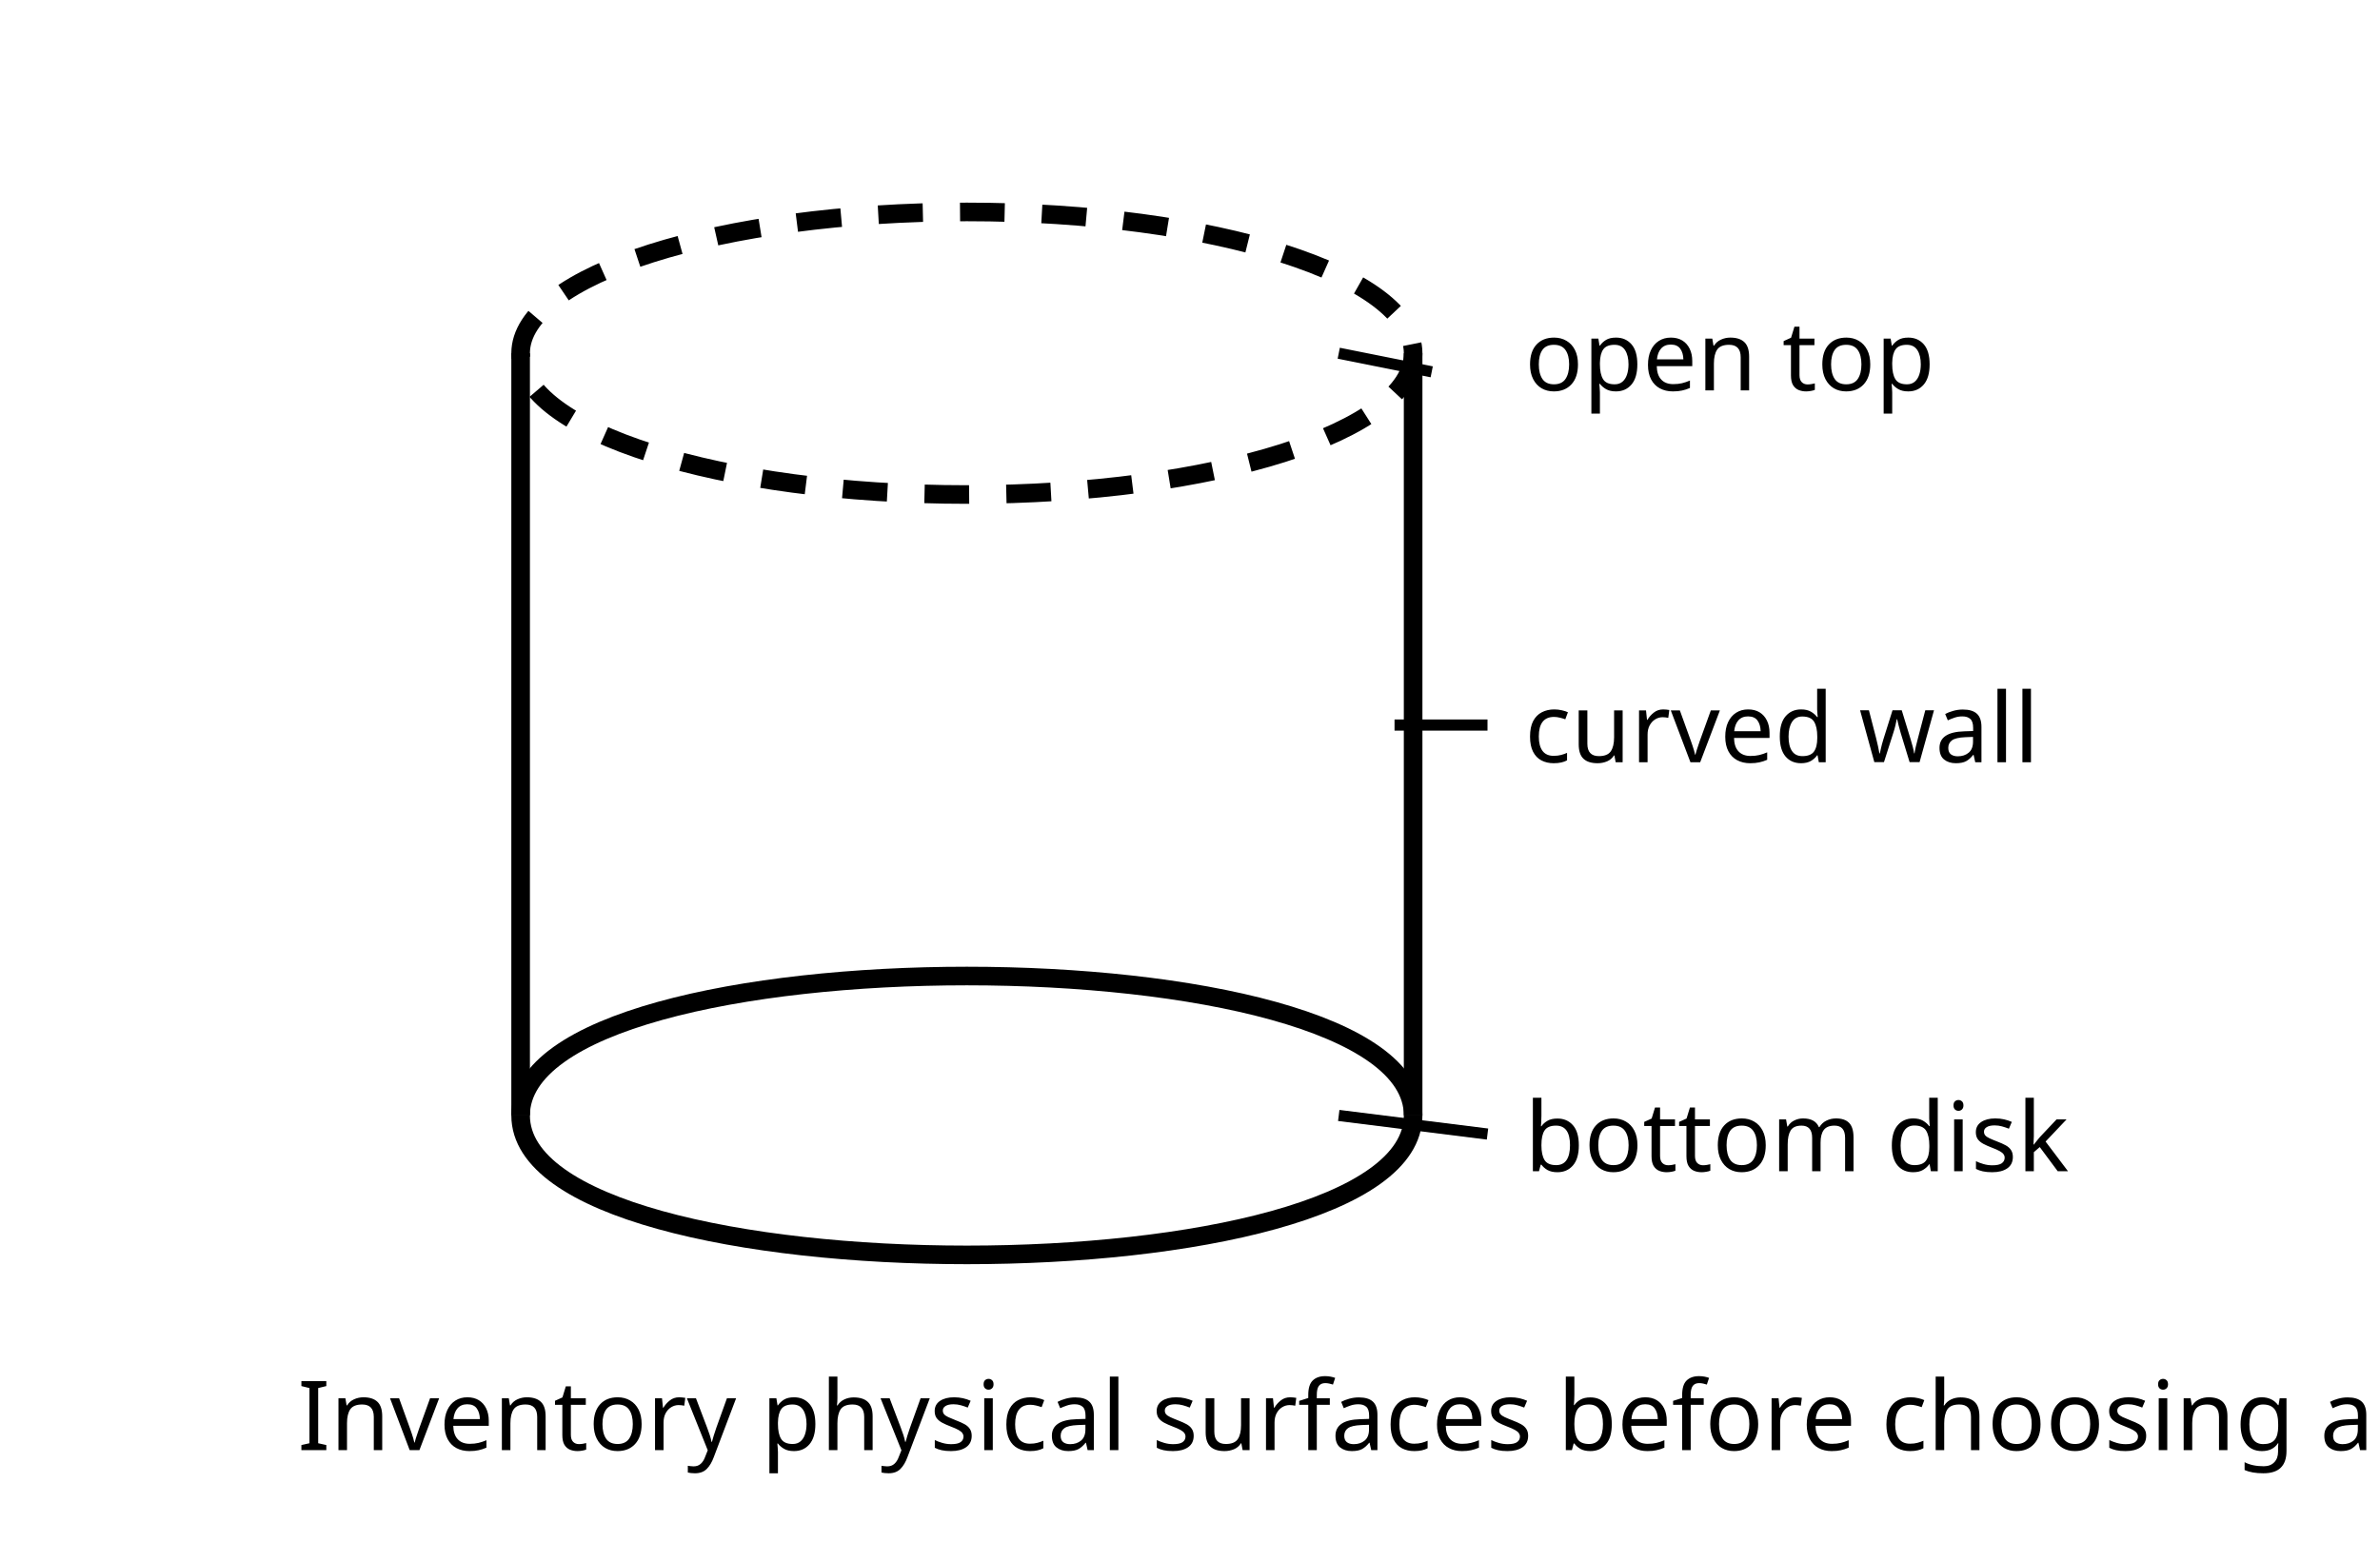
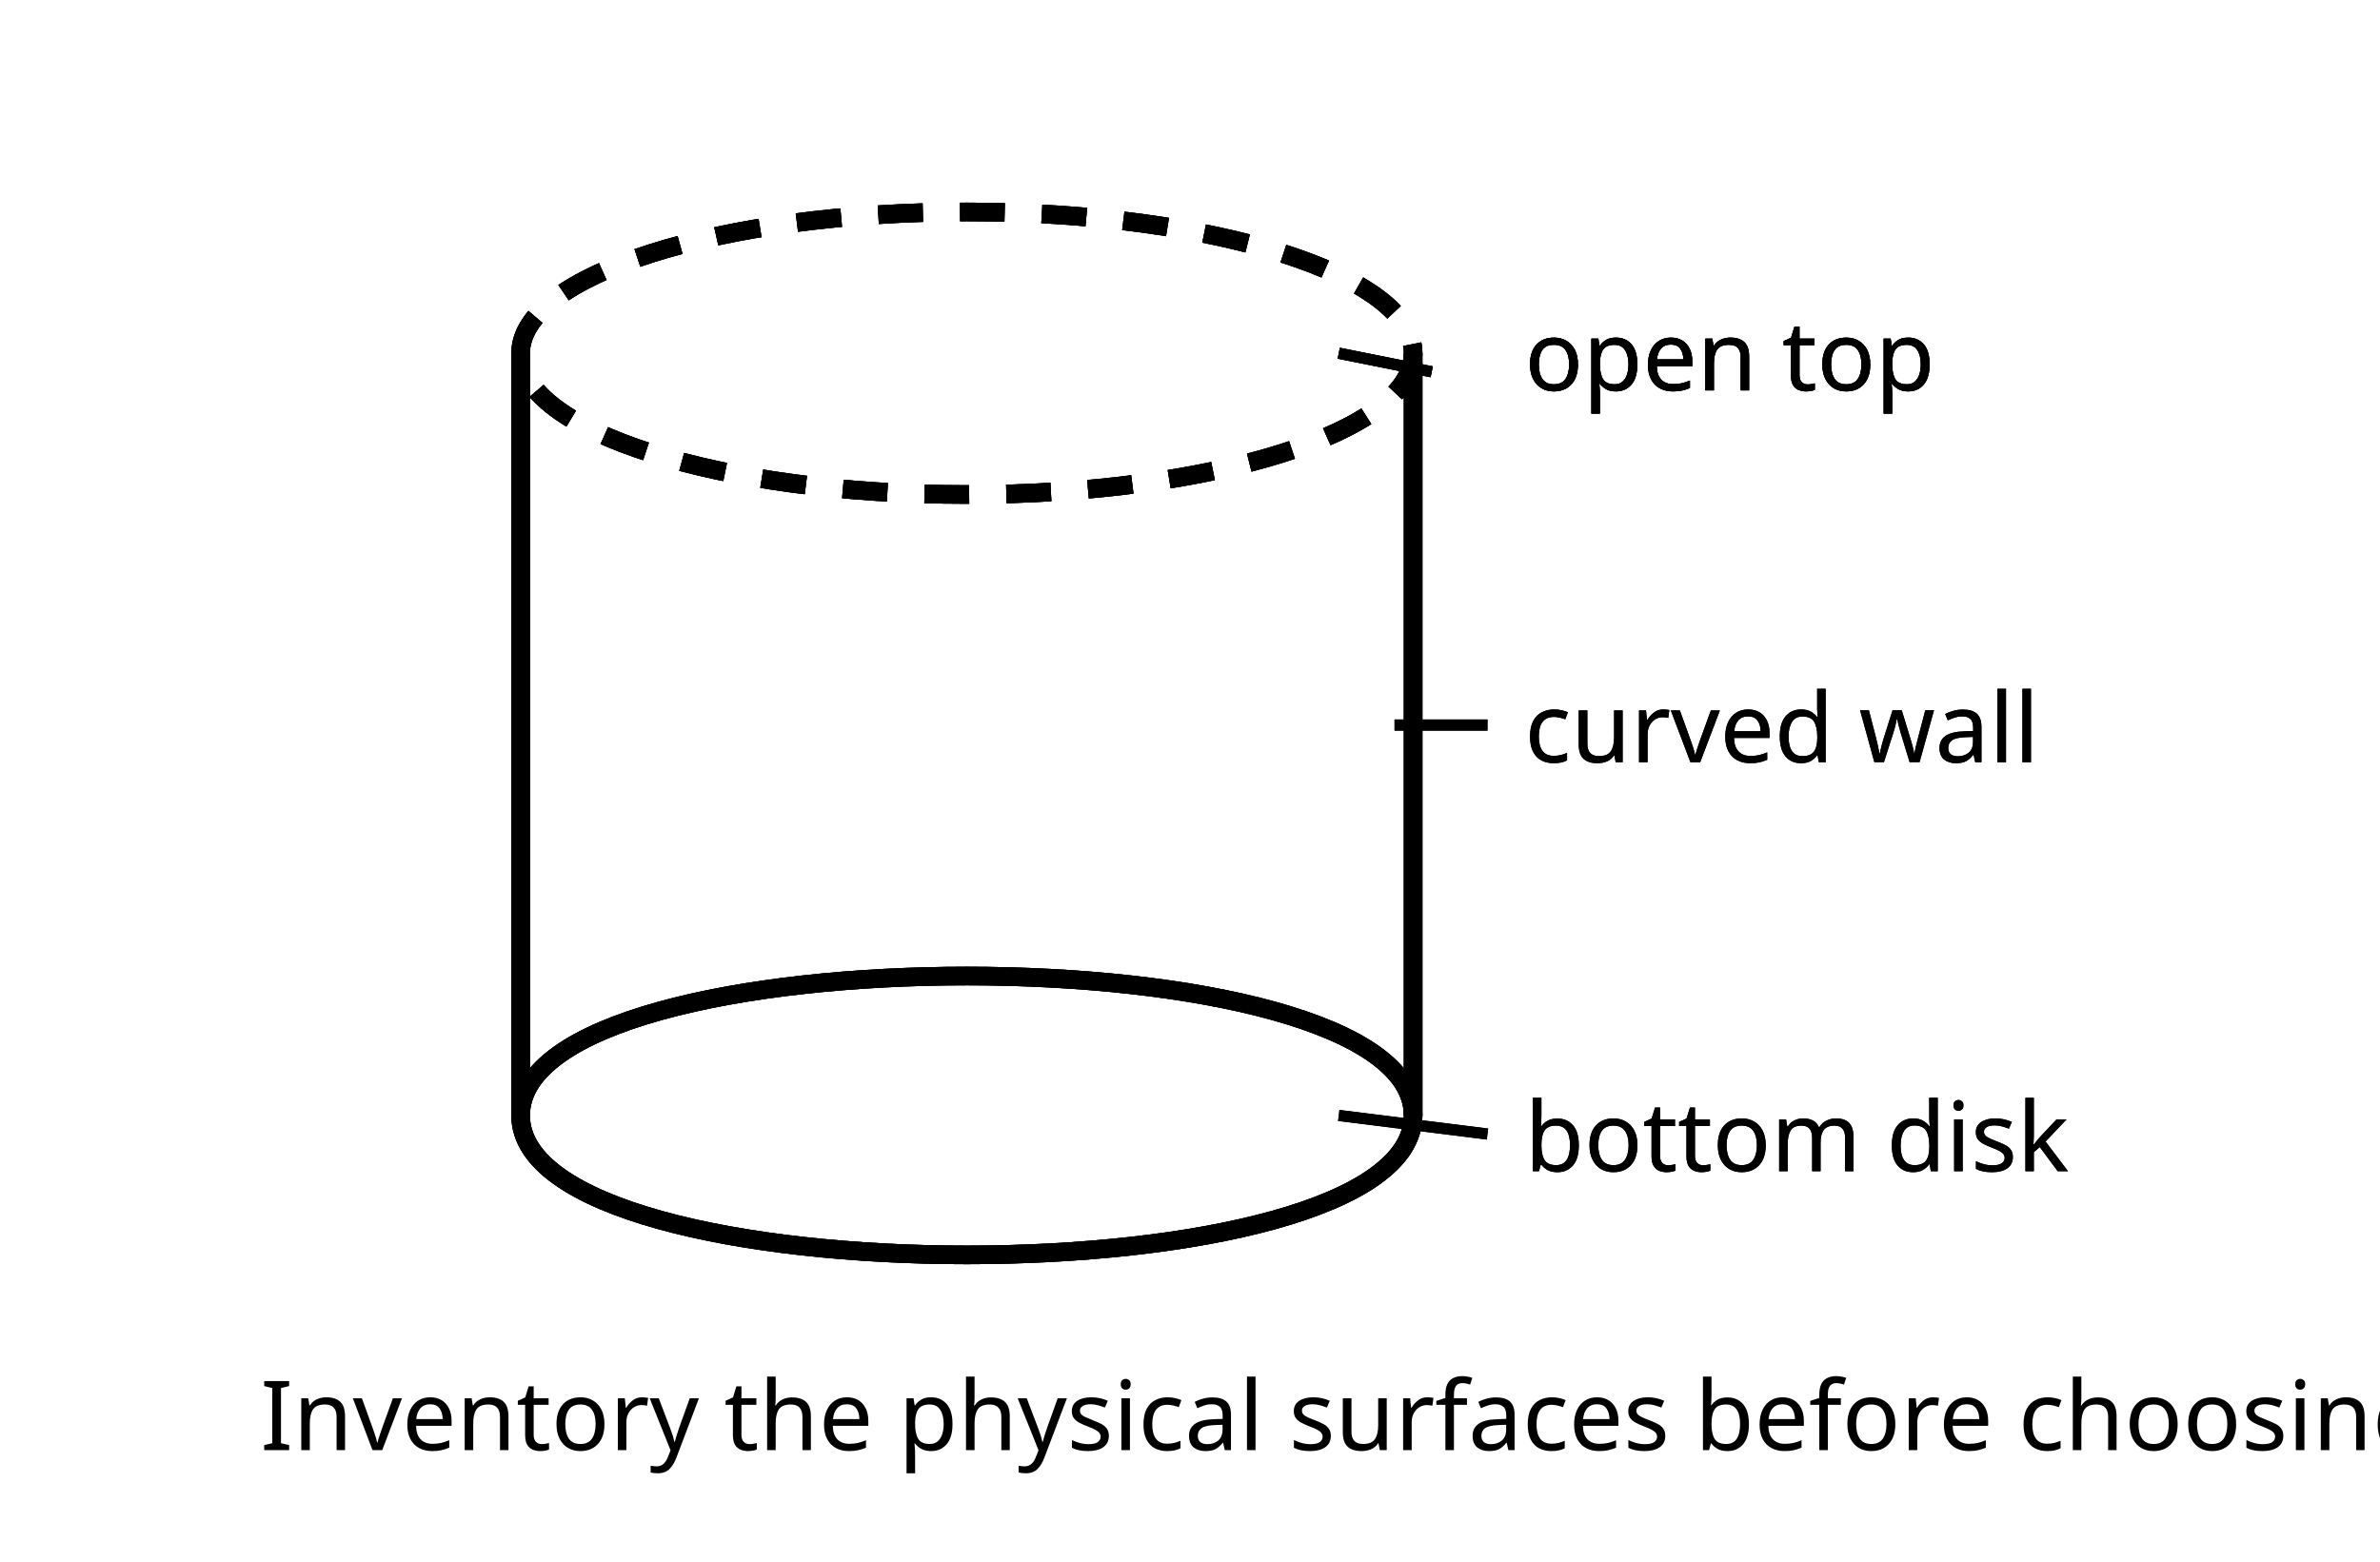
<svg xmlns="http://www.w3.org/2000/svg" viewBox="0 0 640 420" role="img" aria-label="Open cylinder surface inventory" font-family="system-ui, sans-serif" font-size="26">
  <g data-g9-stage-id="SAV-SURF-1">
    <ellipse cx="260" cy="95" rx="120" ry="38" fill="none" stroke="currentColor" stroke-width="5" stroke-dasharray="12 10" />
    <path d="M140 95 V300 M380 95 V300" fill="none" stroke="currentColor" stroke-width="5" />
    <path d="M140 300 C140 350 380 350 380 300" fill="none" stroke="currentColor" stroke-width="5" />
    <path d="M140 300 C140 250 380 250 380 300" fill="none" stroke="currentColor" stroke-width="5" />
    <text x="410" y="105">open top</text>
    <line x1="385" y1="100" x2="360" y2="95" stroke="currentColor" stroke-width="3" />
  </g>
  <g data-g9-stage-id="SAV-SURF-2">
+     <ellipse cx="260" cy="95" rx="120" ry="38" fill="none" stroke="currentColor" stroke-width="5" stroke-dasharray="12 10" />
+     <path d="M140 95 V300 M380 95 V300" fill="none" stroke="currentColor" stroke-width="5" />
+     <path d="M140 300 C140 350 380 350 380 300" fill="none" stroke="currentColor" stroke-width="5" />
+     <path d="M140 300 C140 250 380 250 380 300" fill="none" stroke="currentColor" stroke-width="5" />
+     <text x="410" y="105">open top</text>
+     <line x1="385" y1="100" x2="360" y2="95" stroke="currentColor" stroke-width="3" />
    <text x="410" y="205">curved wall</text>
    <line x1="400" y1="195" x2="375" y2="195" stroke="currentColor" stroke-width="3" />
    <text x="410" y="315">bottom disk</text>
    <line x1="400" y1="305" x2="360" y2="300" stroke="currentColor" stroke-width="3" />
  </g>
  <g data-g9-stage-id="SAV-SURF-3">
-     <text x="80" y="390">Inventory physical surfaces before choosing a formula.</text>
+     <ellipse cx="260" cy="95" rx="120" ry="38" fill="none" stroke="currentColor" stroke-width="5" stroke-dasharray="12 10" />
+     <path d="M140 95 V300 M380 95 V300" fill="none" stroke="currentColor" stroke-width="5" />
+     <path d="M140 300 C140 350 380 350 380 300" fill="none" stroke="currentColor" stroke-width="5" />
+     <path d="M140 300 C140 250 380 250 380 300" fill="none" stroke="currentColor" stroke-width="5" />
+     <text x="410" y="105">open top</text>
+     <line x1="385" y1="100" x2="360" y2="95" stroke="currentColor" stroke-width="3" />
+     <text x="410" y="205">curved wall</text>
+     <line x1="400" y1="195" x2="375" y2="195" stroke="currentColor" stroke-width="3" />
+     <text x="410" y="315">bottom disk</text>
+     <line x1="400" y1="305" x2="360" y2="300" stroke="currentColor" stroke-width="3" />
+     <text x="70" y="390">Inventory the physical surfaces before choosing a formula.</text>
  </g>
</svg>
